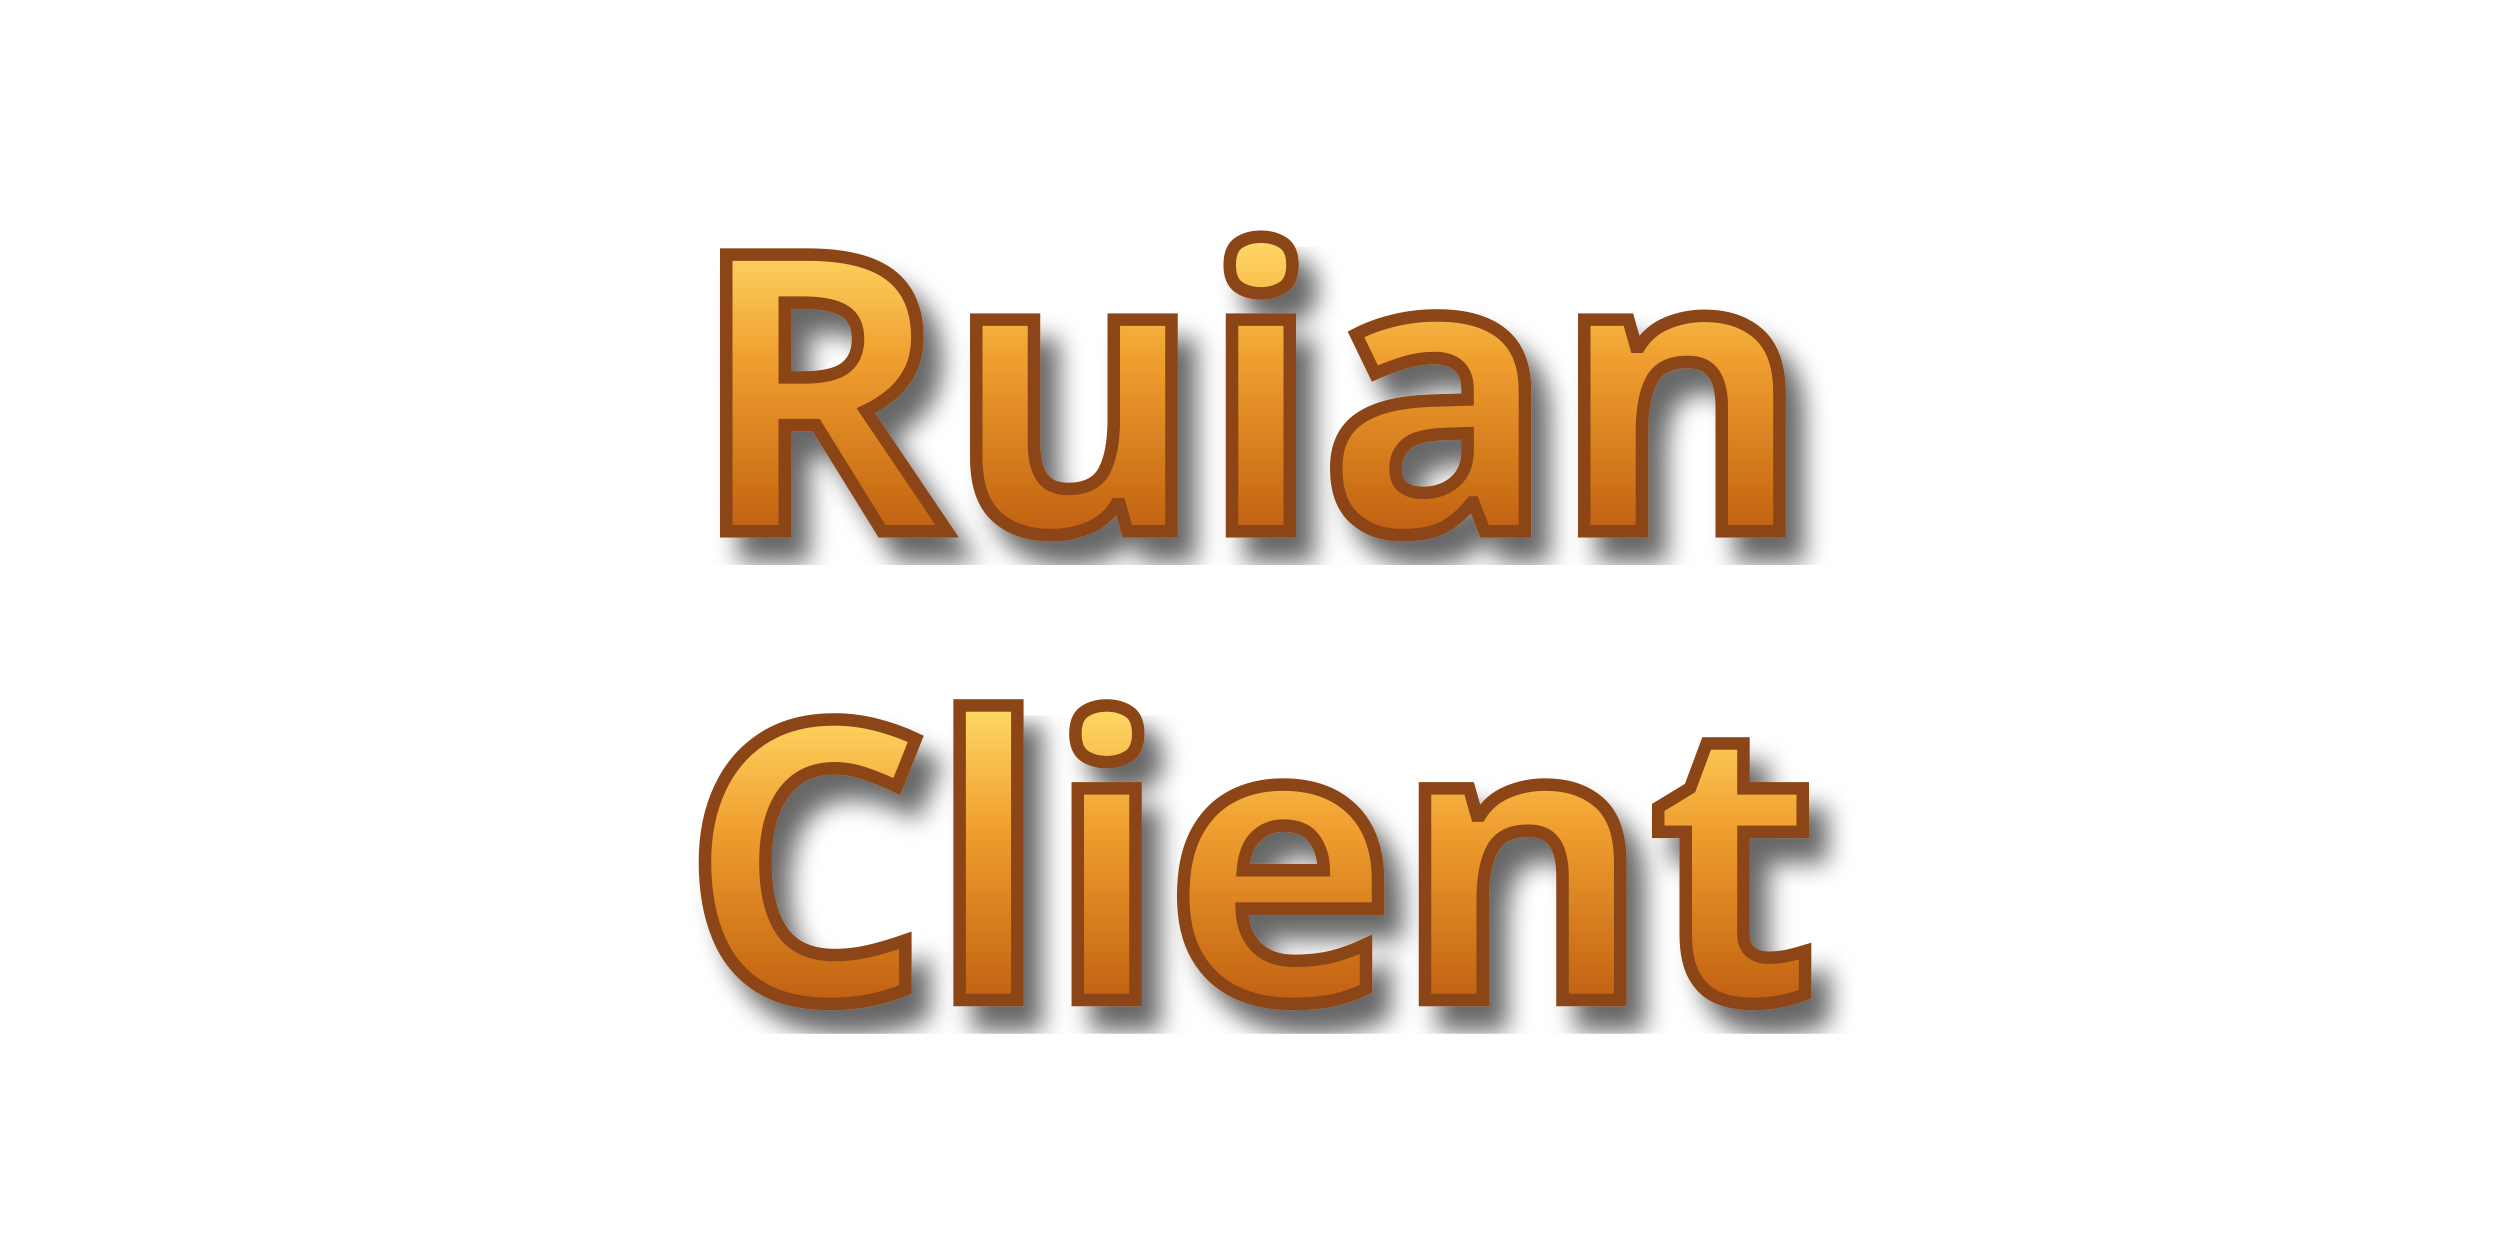
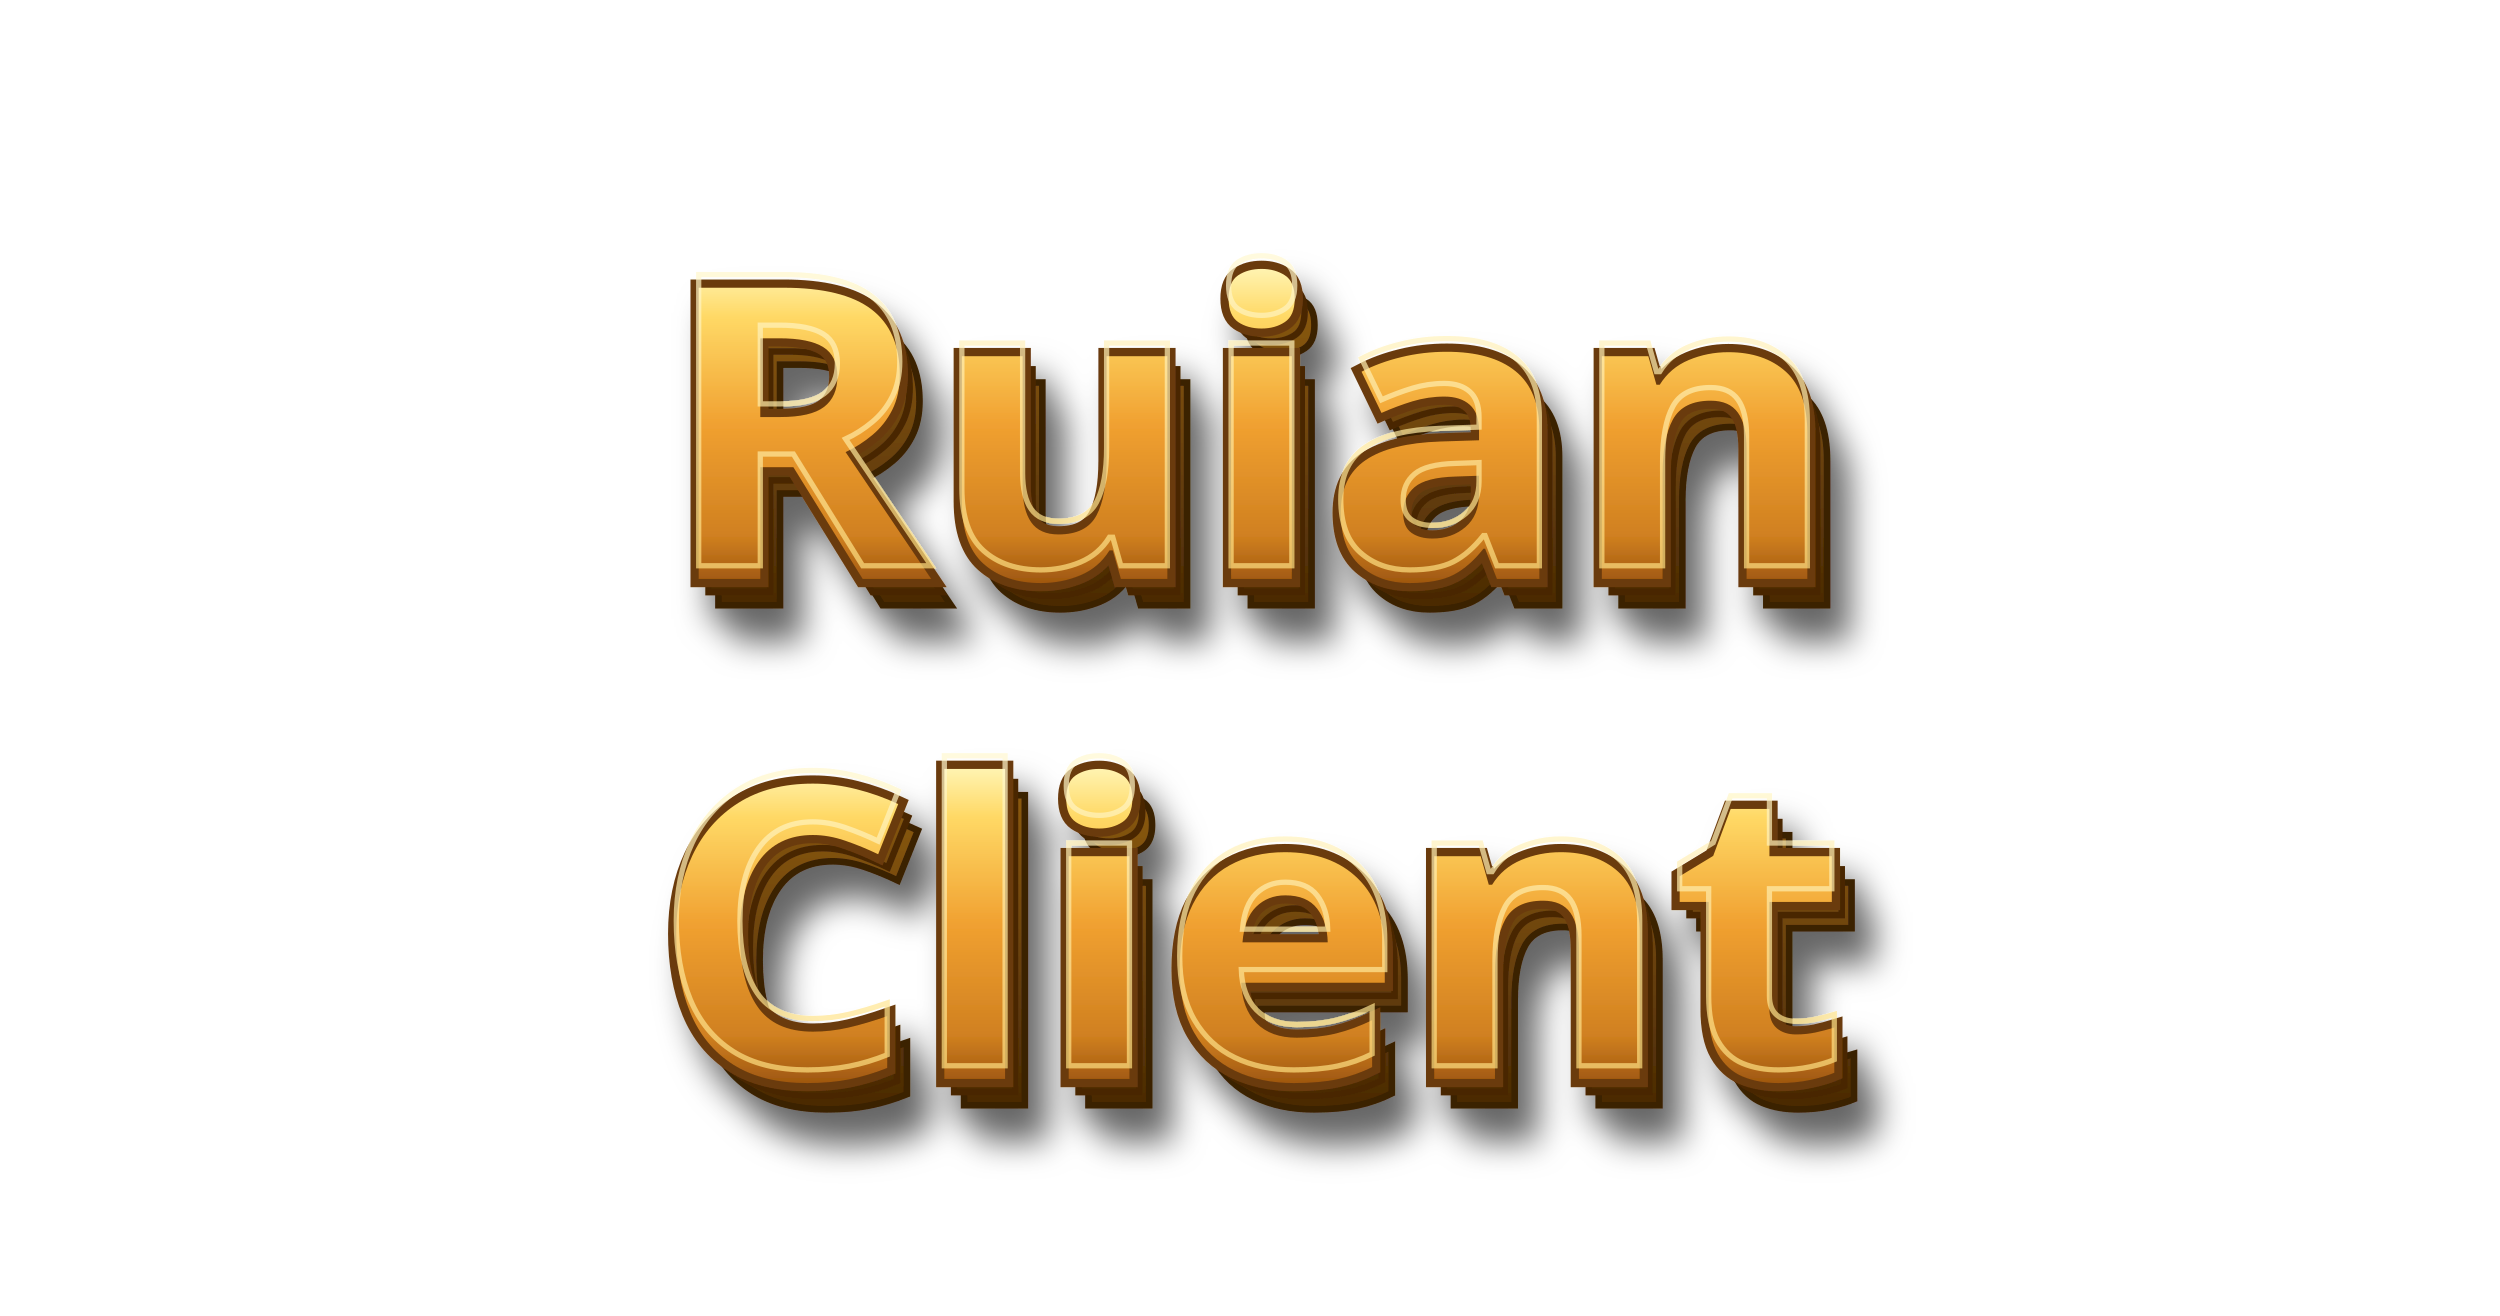
- <svg xmlns="http://www.w3.org/2000/svg" width="400" height="200" viewBox="0 0 400 200">
+ <svg xmlns="http://www.w3.org/2000/svg" width="380" height="200" viewBox="0 0 380 200">
  <defs>
-     <linearGradient id="gold" x1="0" y1="0" x2="0" y2="1">
-       <stop offset="0%" stop-color="#ffd966" />
-       <stop offset="40%" stop-color="#f0a030" />
-       <stop offset="100%" stop-color="#c06010" />
+     <linearGradient id="goldFront" x1="0" y1="0" x2="0" y2="1">
+       <stop offset="0%" stop-color="#fff3b0" />
+       <stop offset="15%" stop-color="#ffd966" />
+       <stop offset="50%" stop-color="#f0a030" />
+       <stop offset="85%" stop-color="#d08020" />
+       <stop offset="100%" stop-color="#a05810" />
    </linearGradient>
-     <filter id="shadow" x="-5%" y="-5%" width="110%" height="115%">
-       <feDropShadow dx="3" dy="4" stdDeviation="2" flood-color="#000" flood-opacity="0.6" />
+     <linearGradient id="goldSide" x1="0" y1="0" x2="0" y2="1">
+       <stop offset="0%" stop-color="#8b5a10" />
+       <stop offset="100%" stop-color="#4a2a05" />
+     </linearGradient>
+     <linearGradient id="goldTop" x1="0" y1="0" x2="0" y2="1">
+       <stop offset="0%" stop-color="#fff8d0" />
+       <stop offset="100%" stop-color="#ffe080" />
+     </linearGradient>
+     <filter id="bigShadow" x="-10%" y="-10%" width="120%" height="130%">
+       <feDropShadow dx="3" dy="5" stdDeviation="2.5" flood-color="#000" flood-opacity="0.6" />
    </filter>
  </defs>
-   <text x="200" y="85" text-anchor="middle" font-family="Arial Black, Impact, sans-serif" font-size="62" font-weight="900" fill="url(#gold)" stroke="#8b4513" stroke-width="2" filter="url(#shadow)">Ruian</text>
-   <text x="200" y="160" text-anchor="middle" font-family="Arial Black, Impact, sans-serif" font-size="62" font-weight="900" fill="url(#gold)" stroke="#8b4513" stroke-width="2" filter="url(#shadow)">Client</text>
+   <g filter="url(#bigShadow)">
+     <text x="193" y="92" text-anchor="middle" font-family="Arial Black, Impact, sans-serif" font-size="62" font-weight="900" fill="url(#goldSide)" stroke="#3a2005" stroke-width="1">Ruian</text>
+     <text x="193" y="168" text-anchor="middle" font-family="Arial Black, Impact, sans-serif" font-size="62" font-weight="900" fill="url(#goldSide)" stroke="#3a2005" stroke-width="1">Client</text>
+     <text x="191.5" y="90" text-anchor="middle" font-family="Arial Black, Impact, sans-serif" font-size="62" font-weight="900" fill="url(#goldSide)" stroke="#4a2805" stroke-width="1">Ruian</text>
+     <text x="191.5" y="166" text-anchor="middle" font-family="Arial Black, Impact, sans-serif" font-size="62" font-weight="900" fill="url(#goldSide)" stroke="#4a2805" stroke-width="1">Client</text>
+     <text x="190" y="88" text-anchor="middle" font-family="Arial Black, Impact, sans-serif" font-size="62" font-weight="900" fill="url(#goldFront)" stroke="#6b3a08" stroke-width="2.5" paint-order="stroke">Ruian</text>
+     <text x="190" y="164" text-anchor="middle" font-family="Arial Black, Impact, sans-serif" font-size="62" font-weight="900" fill="url(#goldFront)" stroke="#6b3a08" stroke-width="2.5" paint-order="stroke">Client</text>
+     <text x="190" y="86" text-anchor="middle" font-family="Arial Black, Impact, sans-serif" font-size="62" font-weight="900" fill="none" stroke="url(#goldTop)" stroke-width="0.8" opacity="0.7">Ruian</text>
+     <text x="190" y="162" text-anchor="middle" font-family="Arial Black, Impact, sans-serif" font-size="62" font-weight="900" fill="none" stroke="url(#goldTop)" stroke-width="0.8" opacity="0.7">Client</text>
+   </g>
</svg>
